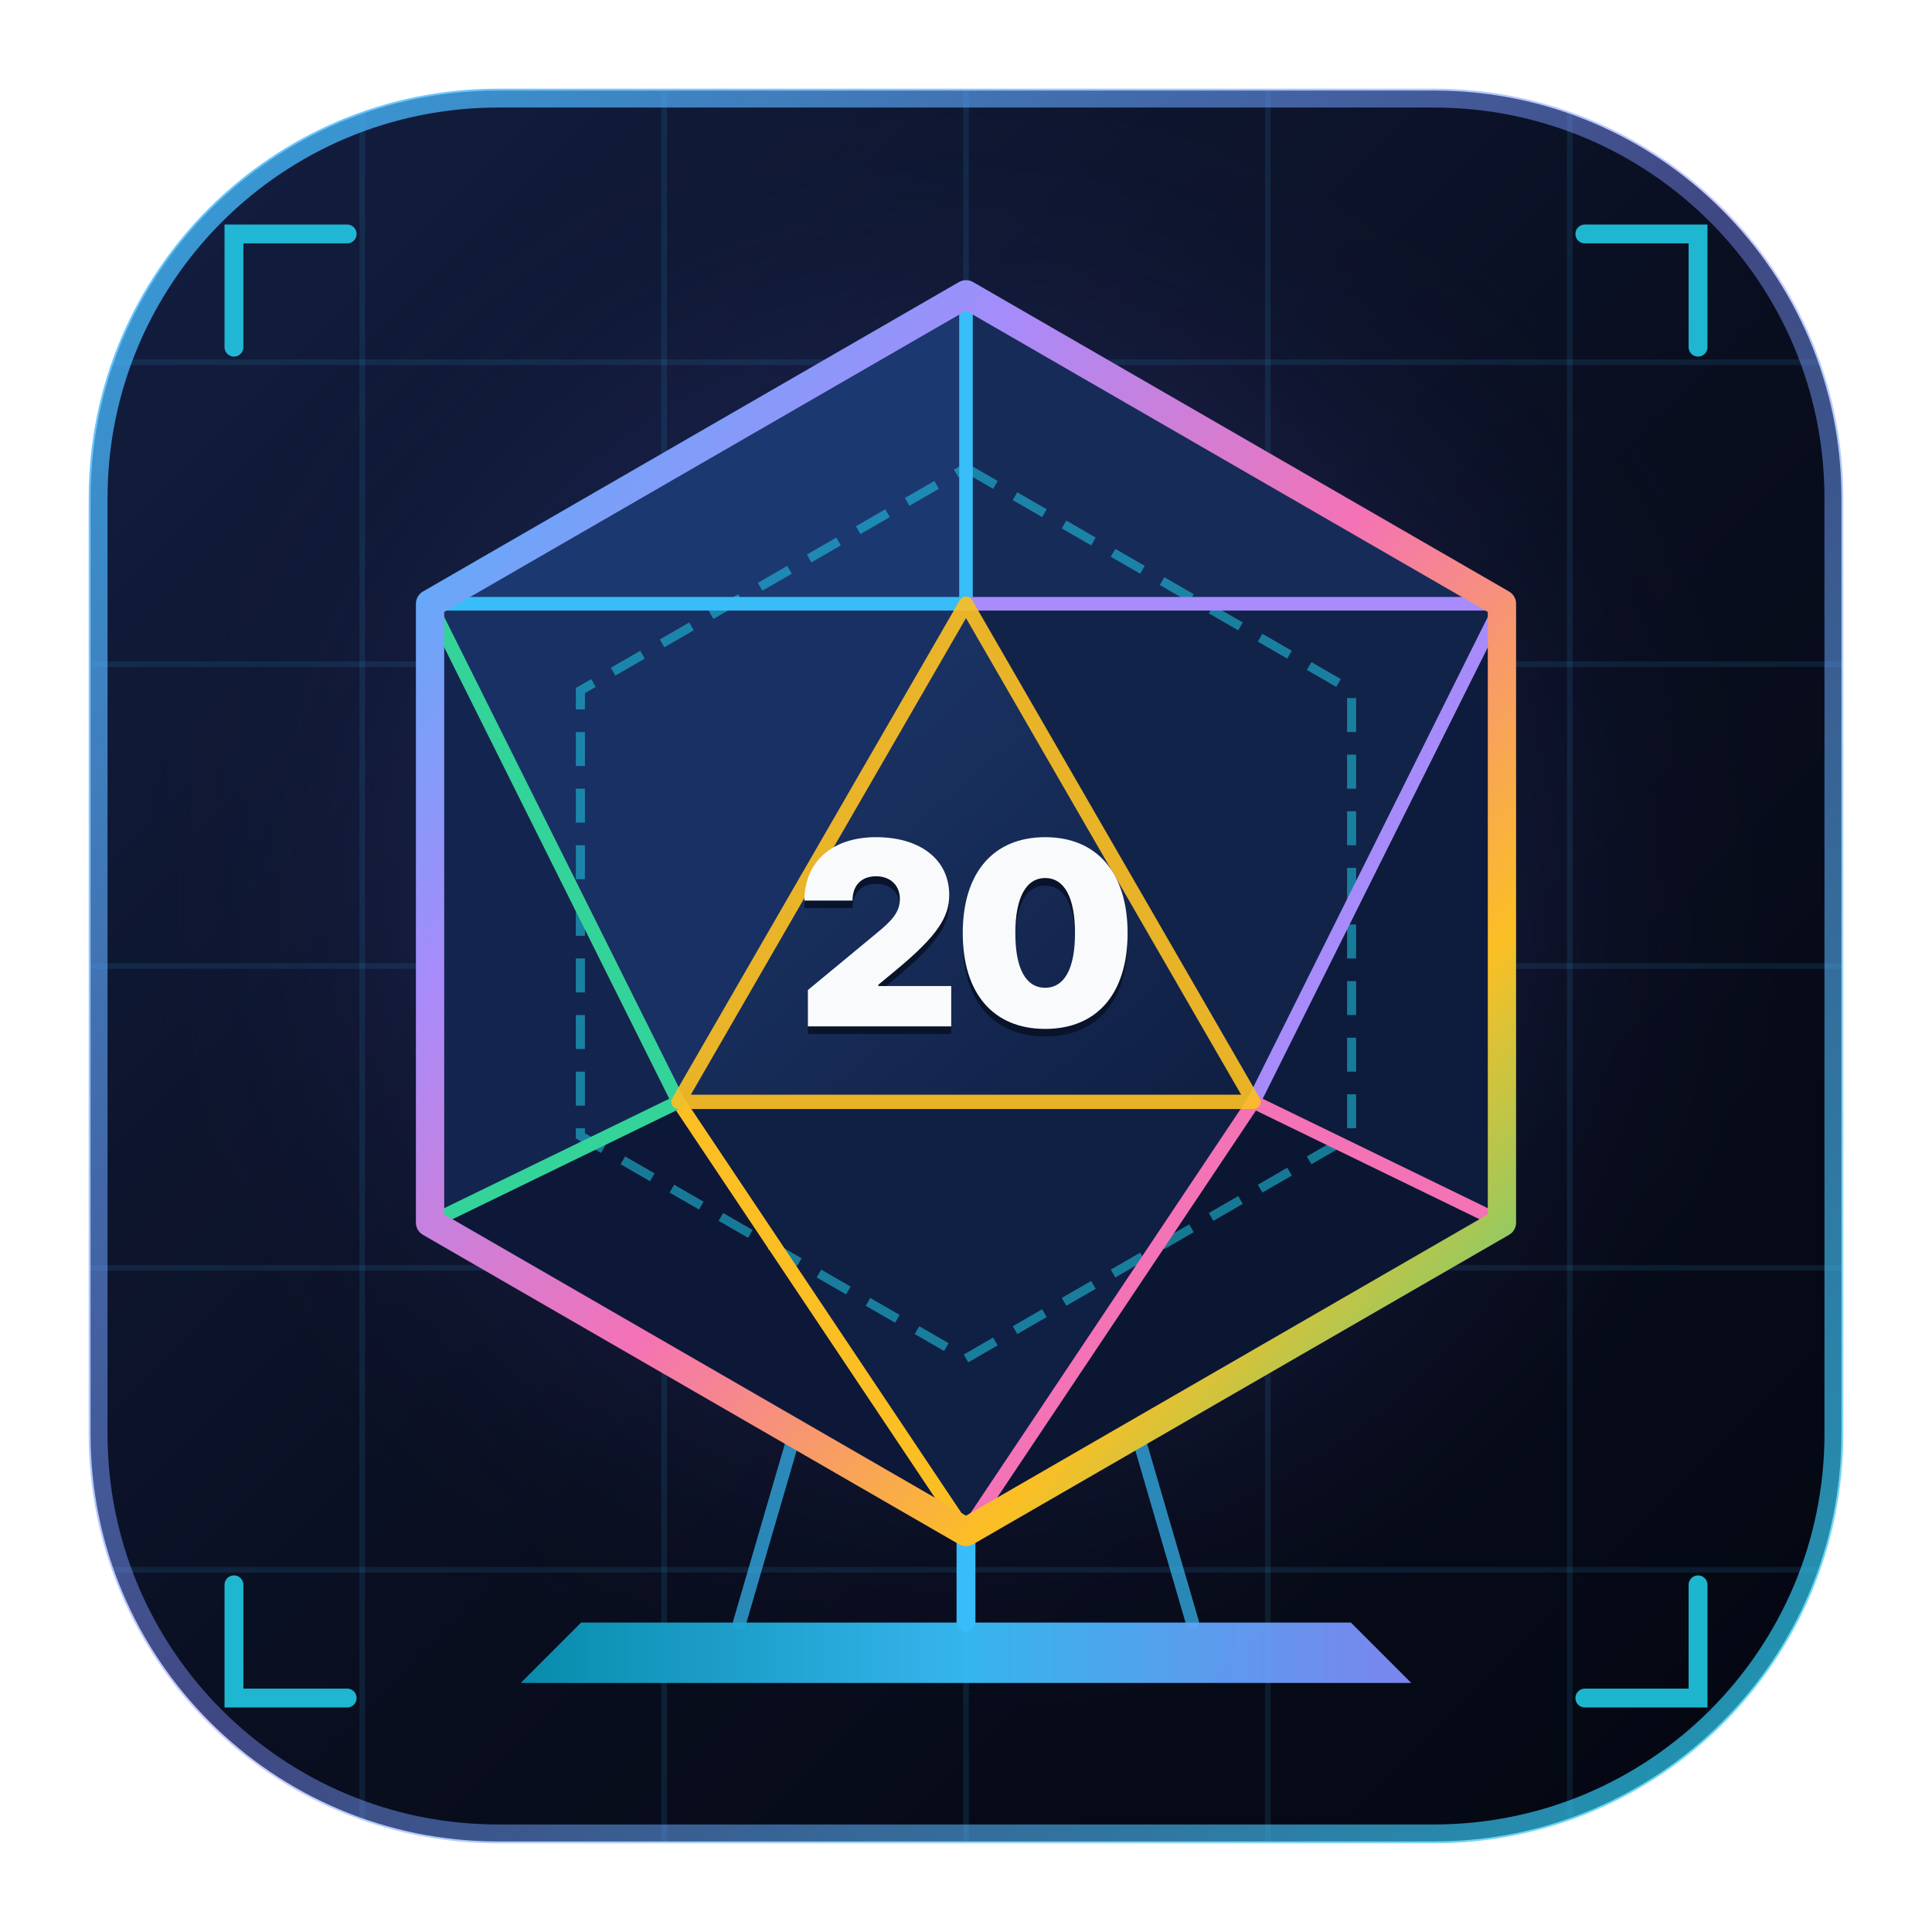
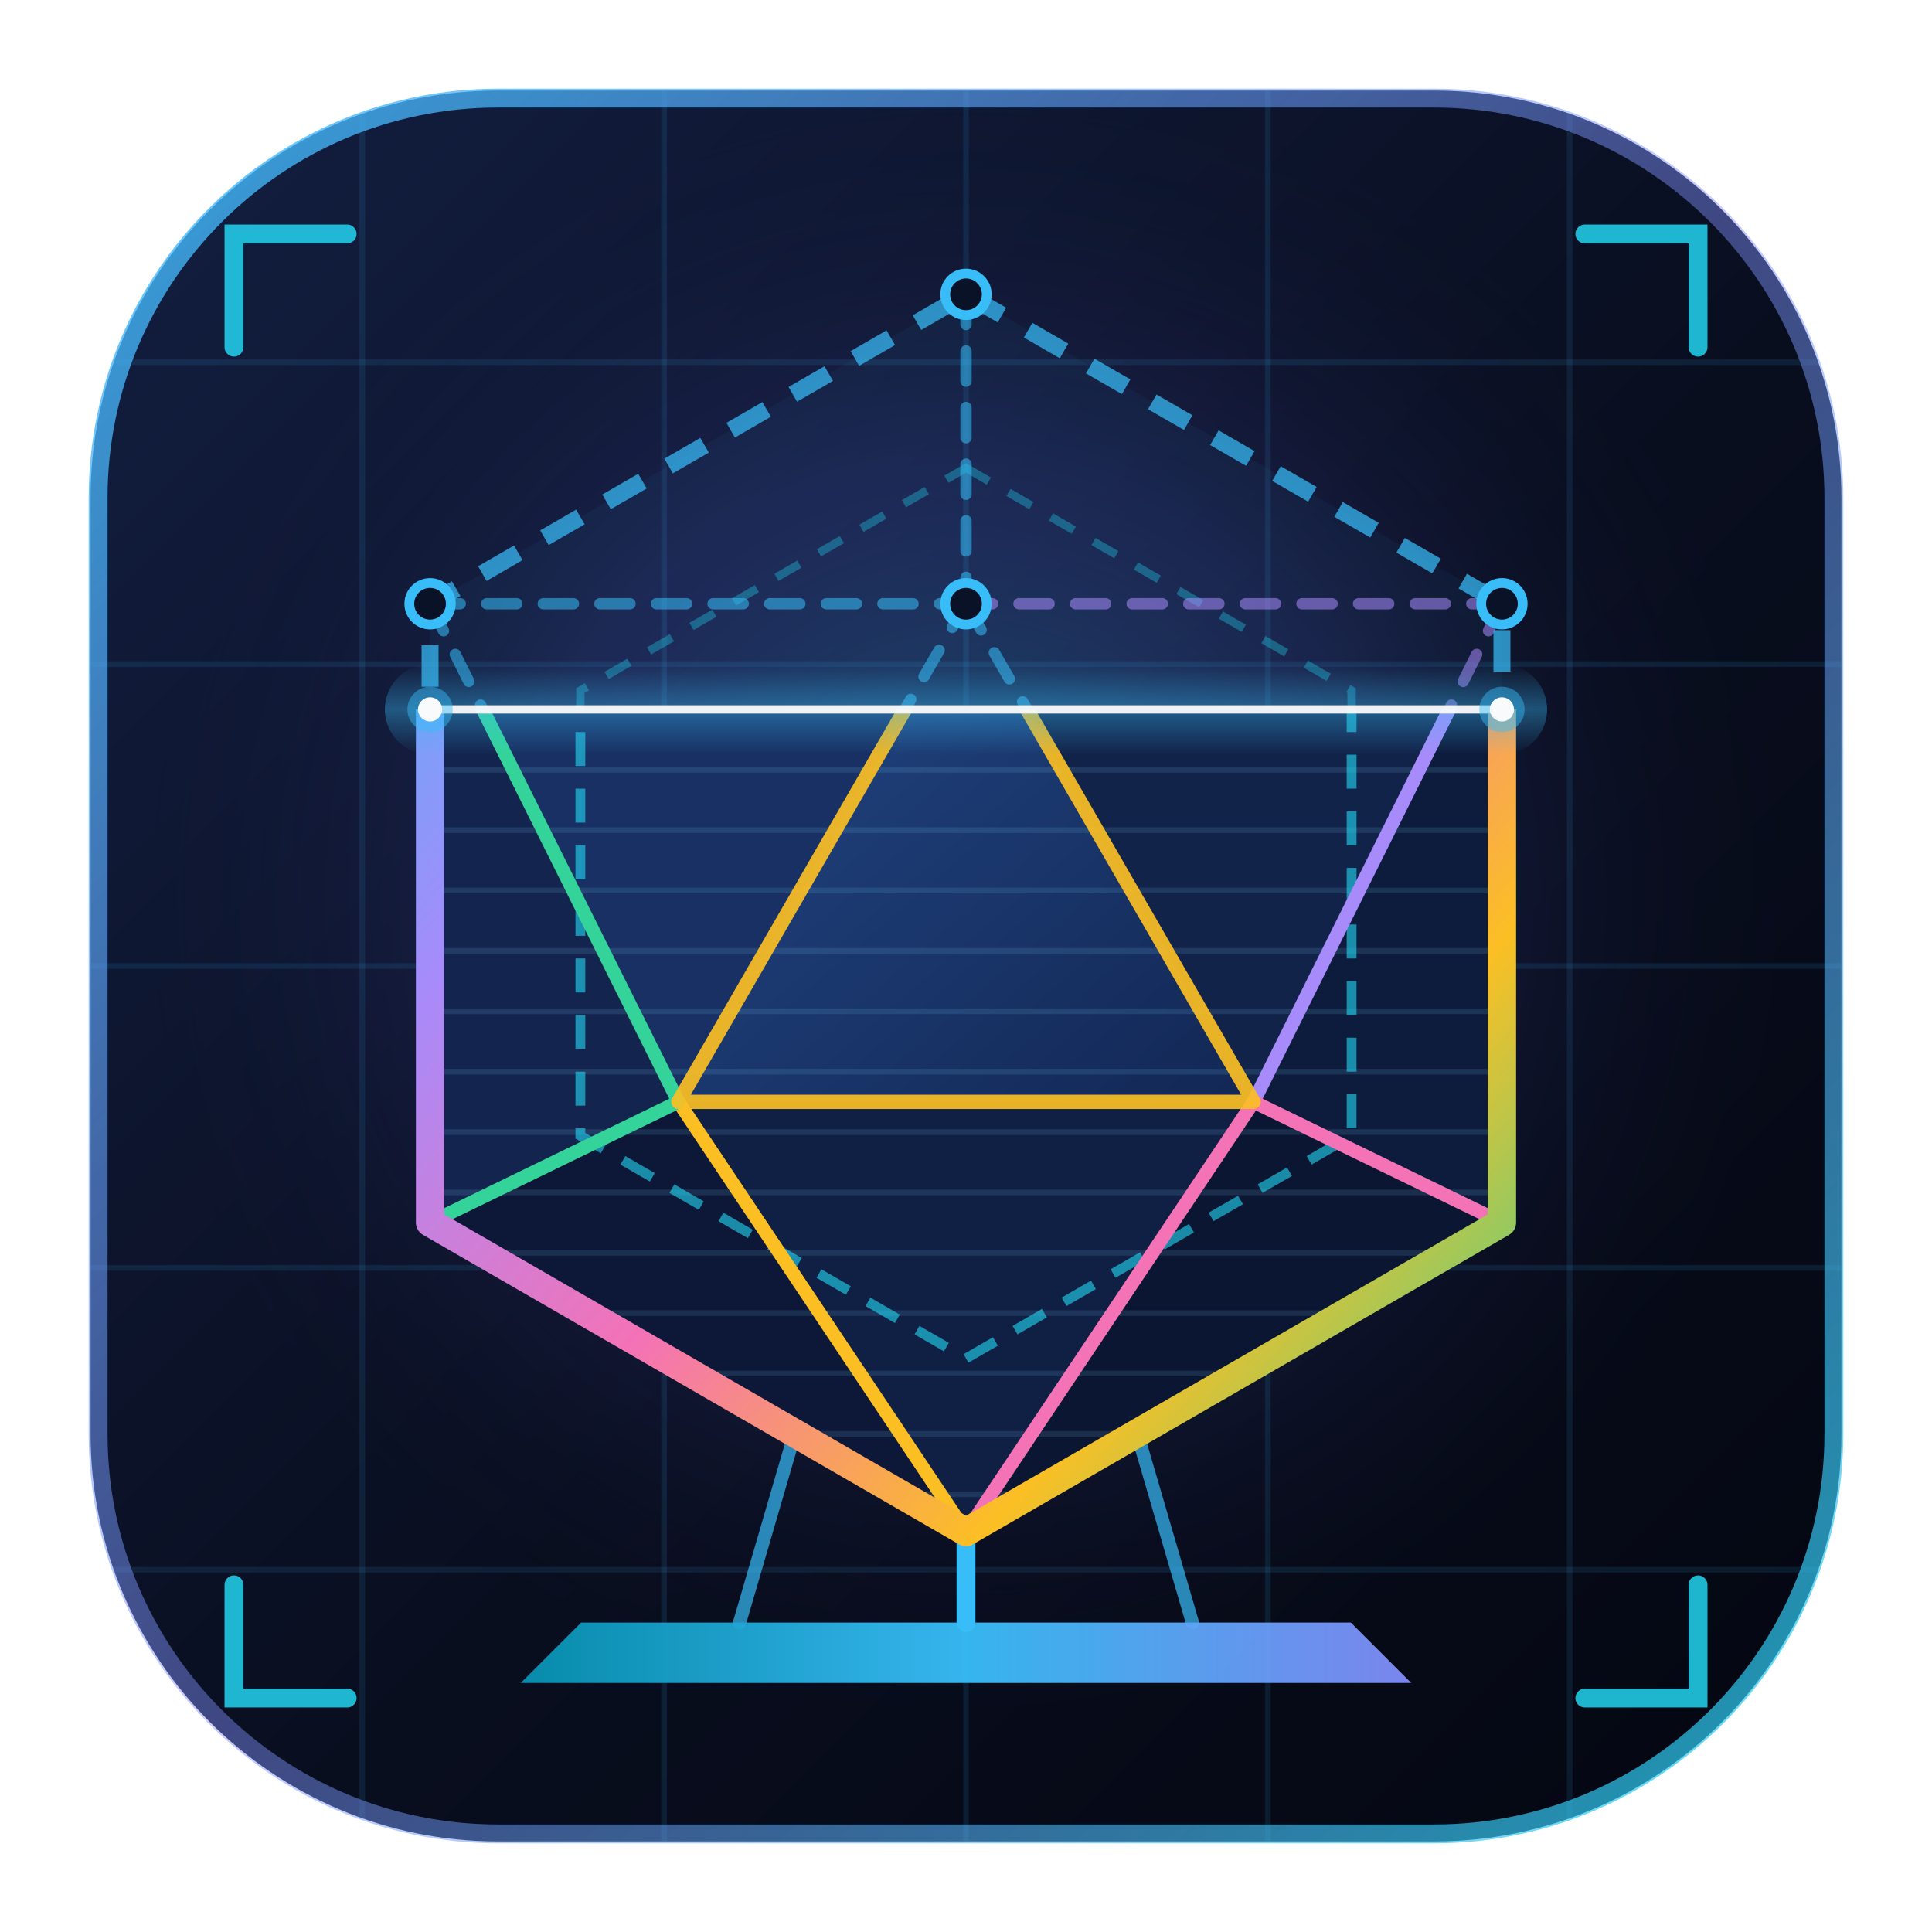
<svg xmlns="http://www.w3.org/2000/svg" viewBox="0 0 512 512" width="512" height="512" role="img" aria-label="Dice Chaos Masters Icon">
  <defs>
    <linearGradient id="dcm-bg" x1="0%" y1="0%" x2="100%" y2="100%">
      <stop offset="0%" stop-color="#131f42" />
      <stop offset="55%" stop-color="#090e1f" />
      <stop offset="100%" stop-color="#040711" />
    </linearGradient>
    <radialGradient id="dcm-glow" cx="50%" cy="46%" r="48%">
      <stop offset="0%" stop-color="#38bdf8" stop-opacity="0.34" />
      <stop offset="52%" stop-color="#6366f1" stop-opacity="0.16" />
      <stop offset="100%" stop-color="#090e1f" stop-opacity="0" />
    </radialGradient>
    <linearGradient id="dcm-border" x1="0%" y1="0%" x2="100%" y2="100%">
      <stop offset="0%" stop-color="#38bdf8" stop-opacity="0.85" />
      <stop offset="50%" stop-color="#818cf8" stop-opacity="0.45" />
      <stop offset="100%" stop-color="#22d3ee" stop-opacity="0.75" />
    </linearGradient>
    <linearGradient id="dcm-center-face" x1="0%" y1="0%" x2="100%" y2="100%">
-       <stop offset="0%" stop-color="#1e3a6e" />
-       <stop offset="100%" stop-color="#0f1e42" />
+       <stop offset="0%" stop-color="#234887" />
+       <stop offset="100%" stop-color="#122754" />
    </linearGradient>
    <linearGradient id="dcm-neon-rim" x1="0%" y1="0%" x2="100%" y2="100%">
      <stop offset="0%" stop-color="#38bdf8" />
      <stop offset="28%" stop-color="#a78bfa" />
      <stop offset="52%" stop-color="#f472b6" />
      <stop offset="76%" stop-color="#fbbf24" />
      <stop offset="100%" stop-color="#34d399" />
    </linearGradient>
    <linearGradient id="dcm-raft" x1="0%" y1="0%" x2="100%" y2="0%">
      <stop offset="0%" stop-color="#0891b2" />
      <stop offset="50%" stop-color="#38bdf8" />
      <stop offset="100%" stop-color="#818cf8" />
    </linearGradient>
+     <linearGradient id="dcm-cure-beam" x1="0%" y1="0%" x2="100%" y2="0%">
+       <stop offset="0%" stop-color="#22d3ee" />
+       <stop offset="35%" stop-color="#e0f2fe" />
+       <stop offset="50%" stop-color="#f8fafc" />
+       <stop offset="70%" stop-color="#e879f9" />
+       <stop offset="100%" stop-color="#22d3ee" />
+     </linearGradient>
+     <linearGradient id="dcm-cure-glow" x1="0%" y1="0%" x2="0%" y2="100%">
+       <stop offset="0%" stop-color="#38bdf8" stop-opacity="0" />
+       <stop offset="50%" stop-color="#38bdf8" stop-opacity="0.38" />
+       <stop offset="100%" stop-color="#38bdf8" stop-opacity="0" />
+     </linearGradient>
    <clipPath id="dcm-squircle">
      <rect x="24" y="24" width="464" height="464" rx="108" ry="108" />
+     </clipPath>
+     <clipPath id="dcm-printed-zone">
+       <rect x="0" y="188" width="512" height="324" />
+     </clipPath>
+     <clipPath id="dcm-wireframe-zone">
+       <rect x="0" y="0" width="512" height="188" />
+     </clipPath>
+     <clipPath id="dcm-d20-clip">
+       <polygon points="256,78 398.03,160 398.03,324 256,406 113.97,324 113.97,160" />
    </clipPath>
  </defs>
  <g clip-path="url(#dcm-squircle)">
    <rect x="24" y="24" width="464" height="464" rx="108" ry="108" fill="url(#dcm-bg)" />
    <rect x="24" y="24" width="464" height="464" rx="108" ry="108" fill="url(#dcm-glow)" />
    <g stroke="#38bdf8" stroke-opacity="0.11" stroke-width="1.5">
      <line x1="96" y1="24" x2="96" y2="488" />
      <line x1="176" y1="24" x2="176" y2="488" />
      <line x1="256" y1="24" x2="256" y2="488" />
      <line x1="336" y1="24" x2="336" y2="488" />
      <line x1="416" y1="24" x2="416" y2="488" />
      <line x1="24" y1="96" x2="488" y2="96" />
      <line x1="24" y1="176" x2="488" y2="176" />
      <line x1="24" y1="256" x2="488" y2="256" />
      <line x1="24" y1="336" x2="488" y2="336" />
      <line x1="24" y1="416" x2="488" y2="416" />
    </g>
    <g stroke="#22d3ee" stroke-width="5" stroke-linecap="round" opacity="0.85">
      <path d="M 62 92 L 62 62 L 92 62" fill="none" />
      <path d="M 420 62 L 450 62 L 450 92" fill="none" />
      <path d="M 62 420 L 62 450 L 92 450" fill="none" />
      <path d="M 420 450 L 450 450 L 450 420" fill="none" />
    </g>
    <g>
      <line x1="256" y1="406" x2="256" y2="430" stroke="#38bdf8" stroke-width="5" stroke-linecap="round" />
      <line x1="210" y1="382" x2="196" y2="430" stroke="#38bdf8" stroke-width="3.5" stroke-opacity="0.7" stroke-linecap="round" />
      <line x1="302" y1="382" x2="316" y2="430" stroke="#38bdf8" stroke-width="3.5" stroke-opacity="0.7" stroke-linecap="round" />
      <polygon points="154,430 358,430 374,446 138,446" fill="url(#dcm-raft)" opacity="0.95" />
    </g>
-     <polygon points="256,78 398.03,160 256,160" fill="#172b59" />
-     <polygon points="398.03,160 332.21,292 256,160" fill="#12234a" />
-     <polygon points="398.03,160 398.03,324 332.21,292" fill="#0d1b3c" />
-     <polygon points="398.03,324 256,406 332.21,292" fill="#0b1633" />
-     <polygon points="256,406 179.79,292 332.21,292" fill="#101f44" />
-     <polygon points="256,406 113.97,324 179.79,292" fill="#0d1838" />
-     <polygon points="113.97,324 113.97,160 179.79,292" fill="#13254f" />
-     <polygon points="113.97,160 256,160 179.79,292" fill="#183063" />
-     <polygon points="113.97,160 256,78 256,160" fill="#1c3870" />
-     <polygon points="256,160 332.21,292 179.79,292" fill="url(#dcm-center-face)" />
-     <polygon points="256,124 358.19,183 358.19,301 256,360 153.81,301 153.81,183" fill="none" stroke="#22d3ee" stroke-width="2.4" stroke-dasharray="9 6" stroke-opacity="0.52" />
-     <g stroke-width="3.6" stroke-linejoin="round" stroke-linecap="round">
-       <line x1="256" y1="78" x2="256" y2="160" stroke="#38bdf8" />
-       <line x1="398.03" y1="160" x2="256" y2="160" stroke="#a78bfa" />
-       <line x1="398.03" y1="160" x2="332.21" y2="292" stroke="#a78bfa" />
-       <line x1="398.03" y1="324" x2="332.21" y2="292" stroke="#f472b6" />
-       <line x1="256" y1="406" x2="332.21" y2="292" stroke="#f472b6" />
-       <line x1="256" y1="406" x2="179.79" y2="292" stroke="#fbbf24" />
-       <line x1="113.97" y1="324" x2="179.79" y2="292" stroke="#34d399" />
-       <line x1="113.97" y1="160" x2="179.79" y2="292" stroke="#34d399" />
-       <line x1="113.97" y1="160" x2="256" y2="160" stroke="#38bdf8" />
+     <g clip-path="url(#dcm-wireframe-zone)">
+       <polygon points="256,78 398.03,160 398.03,324 256,406 113.97,324 113.97,160" fill="#38bdf8" fill-opacity="0.045" />
+       <polygon points="256,124 358.19,183 358.19,301 256,360 153.81,301 153.81,183" fill="none" stroke="#22d3ee" stroke-width="2.2" stroke-dasharray="7 6" stroke-opacity="0.35" />
+       <g stroke-width="3" stroke-dasharray="8 7" stroke-opacity="0.55" stroke-linecap="round">
+         <line x1="256" y1="78" x2="256" y2="160" stroke="#38bdf8" />
+         <line x1="398.03" y1="160" x2="256" y2="160" stroke="#a78bfa" />
+         <line x1="398.03" y1="160" x2="332.21" y2="292" stroke="#a78bfa" />
+         <line x1="113.97" y1="160" x2="179.79" y2="292" stroke="#38bdf8" />
+         <line x1="113.97" y1="160" x2="256" y2="160" stroke="#38bdf8" />
+       </g>
+       <polygon points="256,160 332.21,292 179.79,292" fill="none" stroke="#38bdf8" stroke-width="3" stroke-dasharray="8 7" stroke-opacity="0.55" stroke-linejoin="round" stroke-linecap="round" />
+       <polygon points="256,78 398.03,160 398.03,324 256,406 113.97,324 113.97,160" fill="none" stroke="#38bdf8" stroke-width="4.5" stroke-dasharray="11 8" stroke-linejoin="round" stroke-opacity="0.72" />
+       <circle cx="256" cy="78" r="5.5" fill="#091226" stroke="#38bdf8" stroke-width="2.6" />
+       <circle cx="398.03" cy="160" r="5.5" fill="#091226" stroke="#38bdf8" stroke-width="2.6" />
+       <circle cx="113.97" cy="160" r="5.5" fill="#091226" stroke="#38bdf8" stroke-width="2.6" />
+       <circle cx="256" cy="160" r="5.5" fill="#091226" stroke="#38bdf8" stroke-width="2.6" />
    </g>
-     <polygon points="256,160 332.21,292 179.79,292" fill="none" stroke="#fbbf24" stroke-width="3.8" stroke-linejoin="round" stroke-opacity="0.92" />
-     <polygon points="256,78 398.03,160 398.03,324 256,406 113.97,324 113.97,160" fill="none" stroke="url(#dcm-neon-rim)" stroke-width="7.5" stroke-linejoin="round" />
-     <text x="256" y="272" text-anchor="middle" font-family="Segoe UI, Inter, Arial Black, sans-serif" font-weight="900" font-size="68" letter-spacing="-2" fill="#091329" transform="translate(0, 2)">20</text>
-     <text x="256" y="272" text-anchor="middle" font-family="Segoe UI, Inter, Arial Black, sans-serif" font-weight="900" font-size="68" letter-spacing="-2" fill="#f8fafc">20</text>
+     <g clip-path="url(#dcm-printed-zone)">
+       <polygon points="256,78 398.03,160 256,160" fill="#172b59" />
+       <polygon points="398.03,160 332.21,292 256,160" fill="#12234a" />
+       <polygon points="398.03,160 398.03,324 332.21,292" fill="#0d1b3c" />
+       <polygon points="398.03,324 256,406 332.21,292" fill="#0b1633" />
+       <polygon points="256,406 179.79,292 332.21,292" fill="#101f44" />
+       <polygon points="256,406 113.97,324 179.79,292" fill="#0d1838" />
+       <polygon points="113.97,324 113.97,160 179.79,292" fill="#13254f" />
+       <polygon points="113.97,160 256,160 179.79,292" fill="#183063" />
+       <polygon points="113.97,160 256,78 256,160" fill="#1c3870" />
+       <polygon points="256,160 332.21,292 179.79,292" fill="url(#dcm-center-face)" />
+       <g clip-path="url(#dcm-d20-clip)">
+         <line x1="110" y1="204" x2="402" y2="204" stroke="#7dd3fc" stroke-opacity="0.13" stroke-width="1.5" />
+         <line x1="110" y1="220" x2="402" y2="220" stroke="#7dd3fc" stroke-opacity="0.13" stroke-width="1.5" />
+         <line x1="110" y1="236" x2="402" y2="236" stroke="#7dd3fc" stroke-opacity="0.13" stroke-width="1.5" />
+         <line x1="110" y1="252" x2="402" y2="252" stroke="#7dd3fc" stroke-opacity="0.13" stroke-width="1.5" />
+         <line x1="110" y1="268" x2="402" y2="268" stroke="#7dd3fc" stroke-opacity="0.13" stroke-width="1.5" />
+         <line x1="110" y1="284" x2="402" y2="284" stroke="#7dd3fc" stroke-opacity="0.13" stroke-width="1.5" />
+         <line x1="110" y1="300" x2="402" y2="300" stroke="#7dd3fc" stroke-opacity="0.13" stroke-width="1.5" />
+         <line x1="110" y1="316" x2="402" y2="316" stroke="#7dd3fc" stroke-opacity="0.13" stroke-width="1.5" />
+         <line x1="110" y1="332" x2="402" y2="332" stroke="#7dd3fc" stroke-opacity="0.13" stroke-width="1.5" />
+         <line x1="110" y1="348" x2="402" y2="348" stroke="#7dd3fc" stroke-opacity="0.13" stroke-width="1.5" />
+         <line x1="110" y1="364" x2="402" y2="364" stroke="#7dd3fc" stroke-opacity="0.13" stroke-width="1.5" />
+         <line x1="110" y1="380" x2="402" y2="380" stroke="#7dd3fc" stroke-opacity="0.13" stroke-width="1.5" />
+         <line x1="110" y1="396" x2="402" y2="396" stroke="#7dd3fc" stroke-opacity="0.13" stroke-width="1.5" />
+       </g>
+       <polygon points="256,124 358.19,183 358.19,301 256,360 153.81,301 153.81,183" fill="none" stroke="#22d3ee" stroke-width="2.6" stroke-dasharray="9 6" stroke-opacity="0.62" />
+       <g stroke-width="3.6" stroke-linejoin="round" stroke-linecap="round">
+         <line x1="256" y1="78" x2="256" y2="160" stroke="#38bdf8" />
+         <line x1="398.03" y1="160" x2="256" y2="160" stroke="#a78bfa" />
+         <line x1="398.03" y1="160" x2="332.21" y2="292" stroke="#a78bfa" />
+         <line x1="398.03" y1="324" x2="332.21" y2="292" stroke="#f472b6" />
+         <line x1="256" y1="406" x2="332.21" y2="292" stroke="#f472b6" />
+         <line x1="256" y1="406" x2="179.79" y2="292" stroke="#fbbf24" />
+         <line x1="113.97" y1="324" x2="179.79" y2="292" stroke="#34d399" />
+         <line x1="113.97" y1="160" x2="179.79" y2="292" stroke="#34d399" />
+         <line x1="113.97" y1="160" x2="256" y2="160" stroke="#38bdf8" />
+       </g>
+       <polygon points="256,160 332.21,292 179.79,292" fill="none" stroke="#fbbf24" stroke-width="3.8" stroke-linejoin="round" stroke-opacity="0.92" />
+       <polygon points="256,78 398.03,160 398.03,324 256,406 113.97,324 113.97,160" fill="none" stroke="url(#dcm-neon-rim)" stroke-width="7.5" stroke-linejoin="round" />
+     </g>
+     <g>
+       <rect x="102" y="176" width="308" height="24" rx="12" fill="url(#dcm-cure-glow)" />
+       <line x1="102" y1="188" x2="410" y2="188" stroke="url(#dcm-cure-beam)" stroke-width="5.5" stroke-linecap="round" />
+       <line x1="114" y1="188" x2="398" y2="188" stroke="#f8fafc" stroke-width="2.2" stroke-linecap="round" opacity="0.95" />
+       <circle cx="113.97" cy="188" r="6" fill="#38bdf8" fill-opacity="0.45" />
+       <circle cx="113.97" cy="188" r="3.2" fill="#f8fafc" />
+       <circle cx="398.03" cy="188" r="6" fill="#38bdf8" fill-opacity="0.45" />
+       <circle cx="398.03" cy="188" r="3.2" fill="#f8fafc" />
+     </g>
  </g>
  <rect x="26" y="26" width="460" height="460" rx="106" ry="106" fill="none" stroke="url(#dcm-border)" stroke-width="5" />
</svg>
